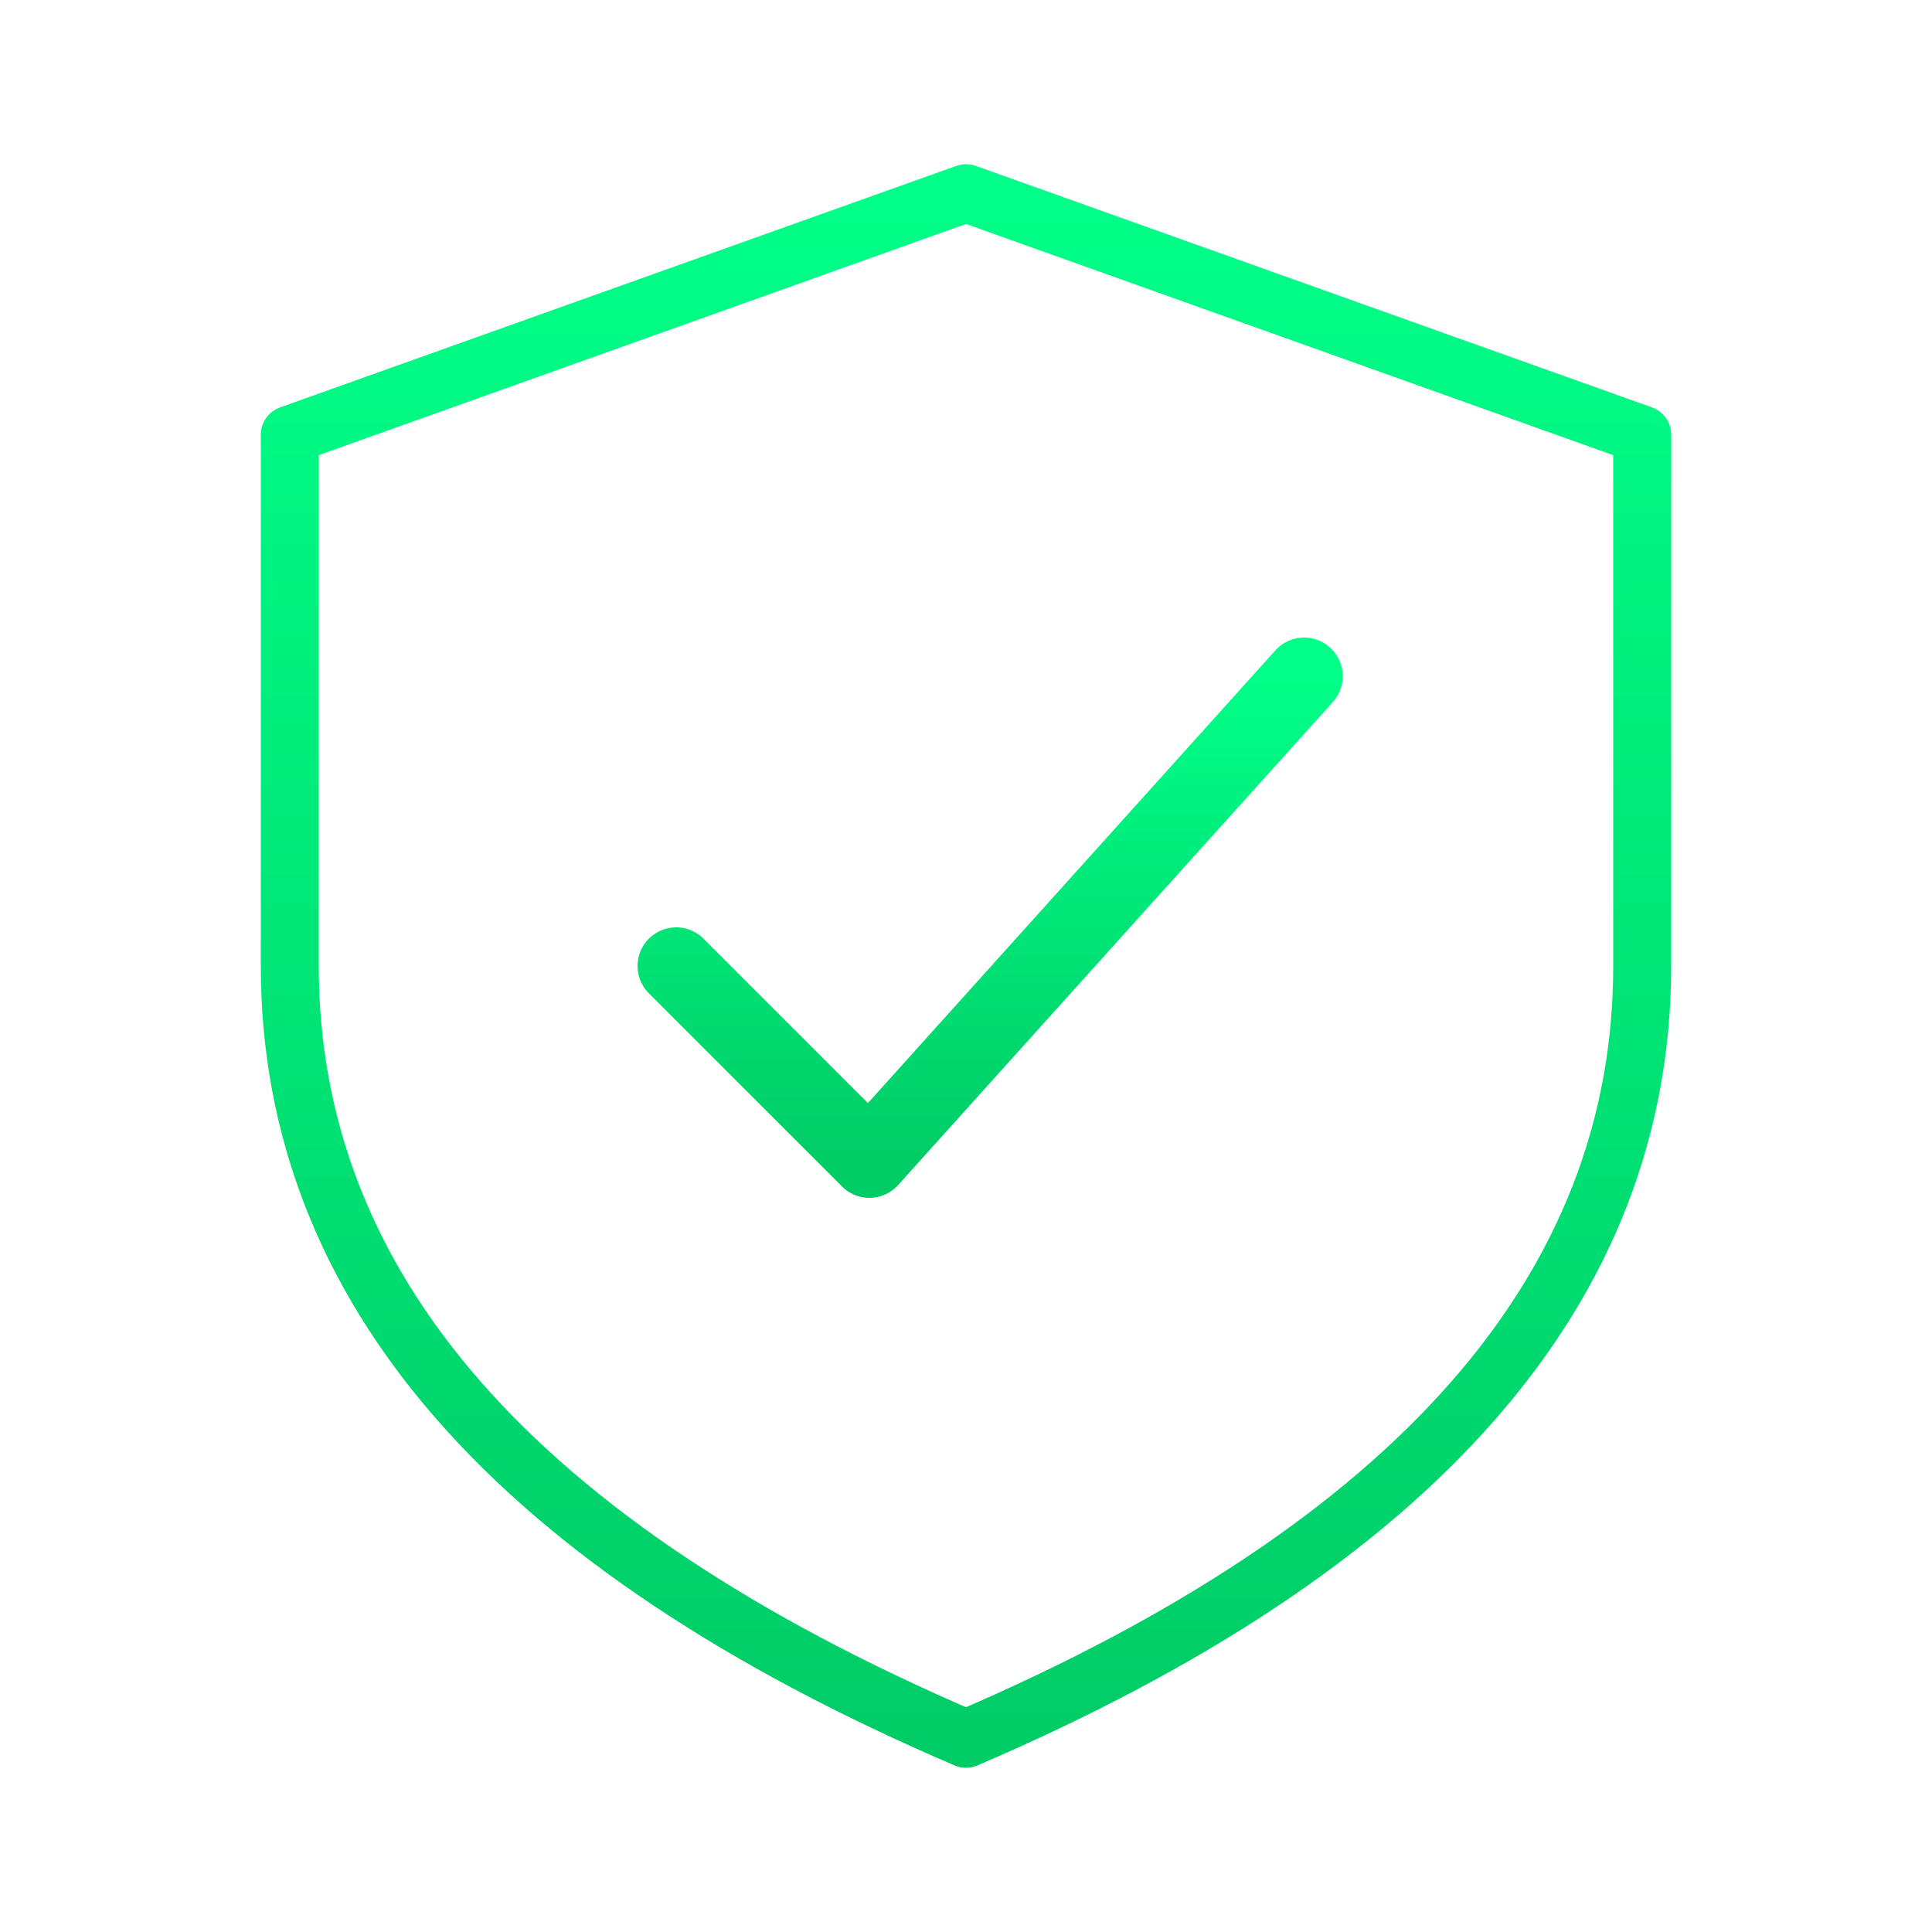
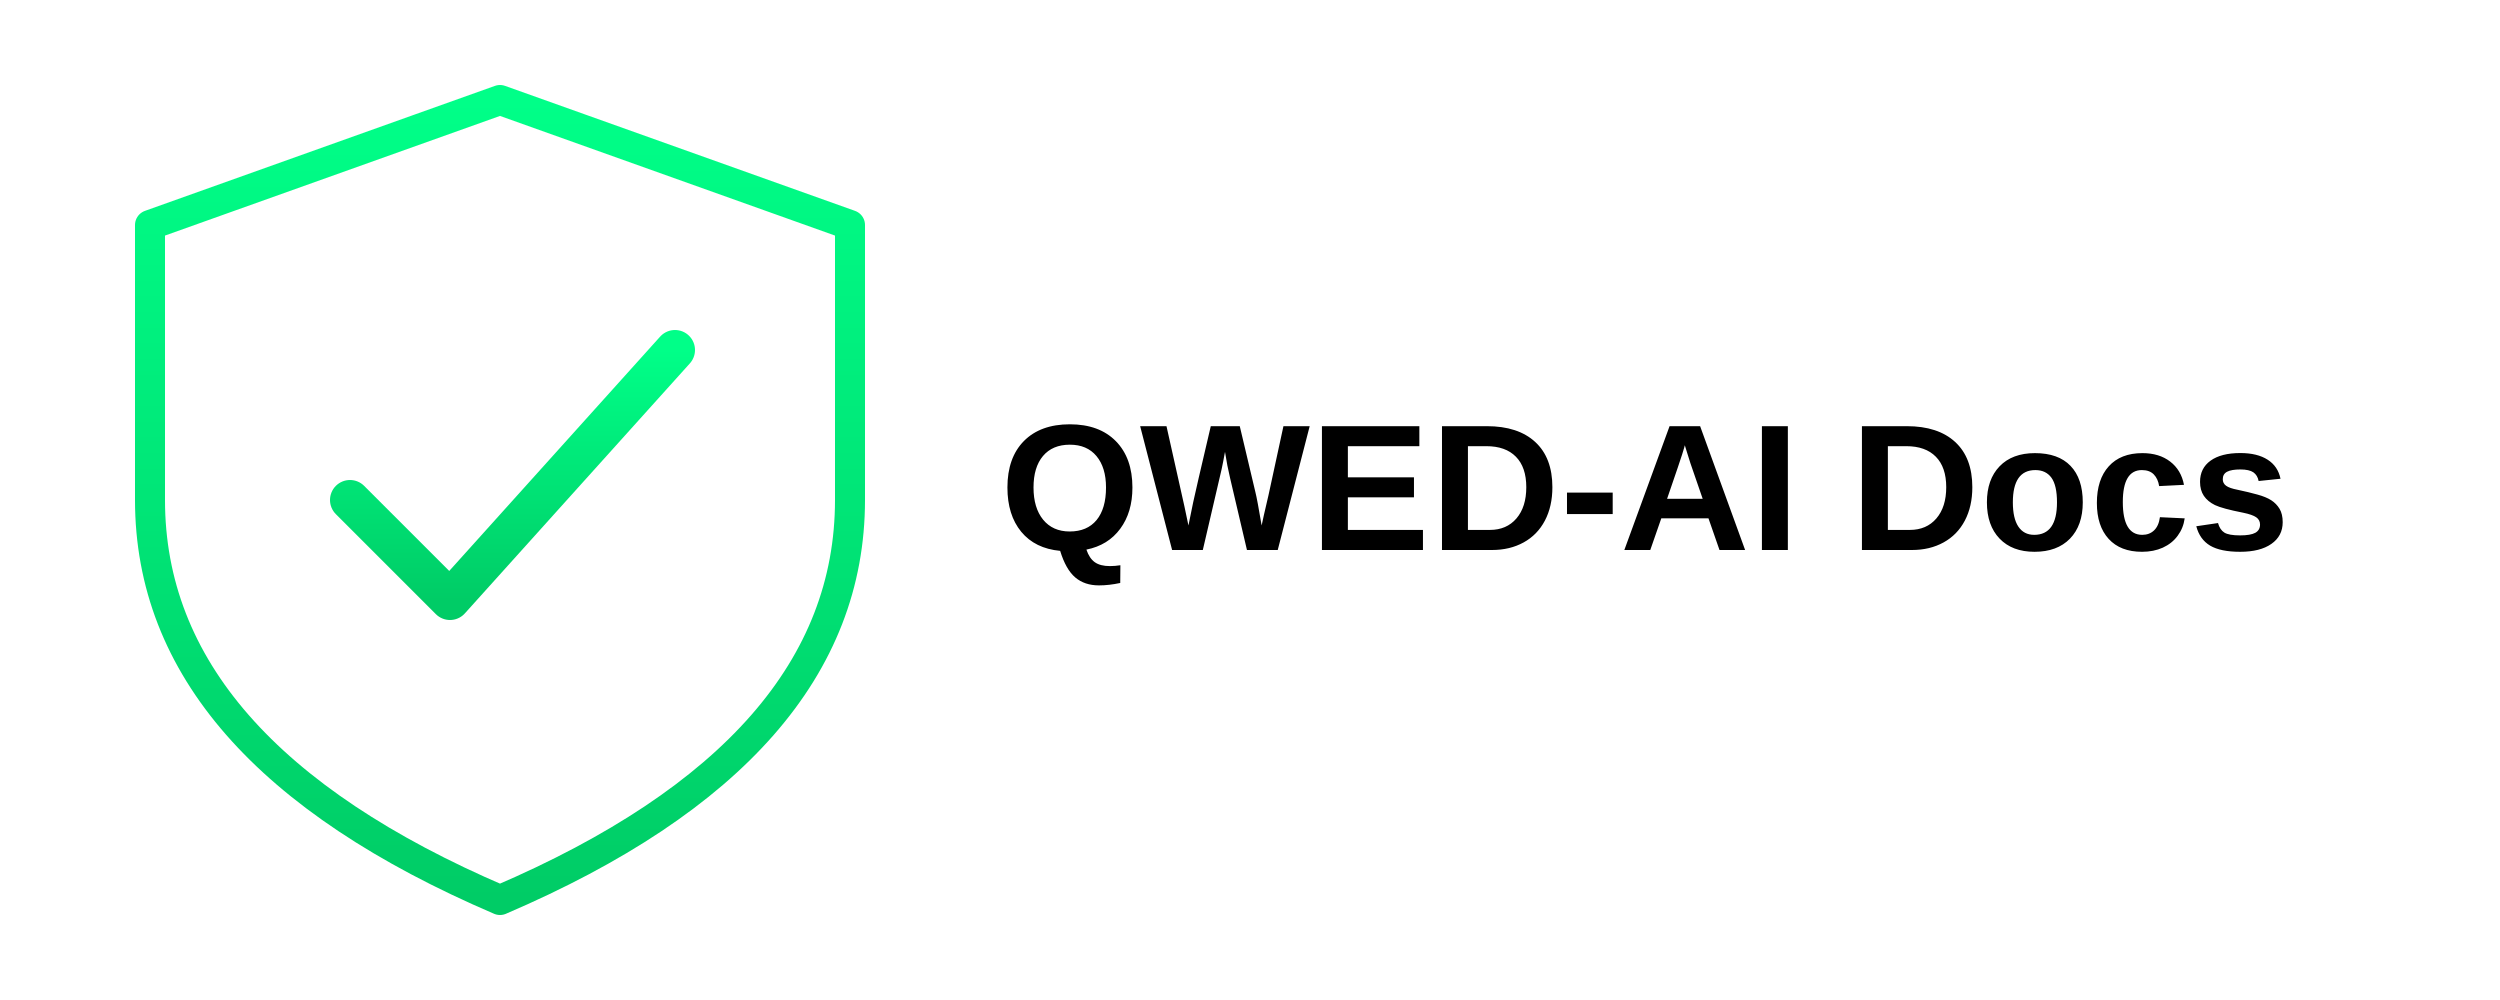
- <svg xmlns="http://www.w3.org/2000/svg" viewBox="0 0 200 200" width="200" height="200">
+ <svg xmlns="http://www.w3.org/2000/svg" viewBox="0 0 500 200" width="500" height="200">
  <defs>
    <linearGradient id="shieldGradient" x1="0%" y1="0%" x2="0%" y2="100%">
      <stop offset="0%" style="stop-color:#00ff88;stop-opacity:1" />
      <stop offset="100%" style="stop-color:#00cc66;stop-opacity:1" />
    </linearGradient>
  </defs>
  <path d="M 100 20             L 170 45             L 170 100             Q 170 150, 100 180             Q 30 150, 30 100             L 30 45             Z" fill="none" stroke="url(#shieldGradient)" stroke-width="6" stroke-linejoin="round" />
  <path d="M 70 100             L 90 120             L 135 70" fill="none" stroke="url(#shieldGradient)" stroke-width="8" stroke-linecap="round" stroke-linejoin="round" />
+   <text x="200" y="110" font-family="Arial, sans-serif" font-size="36" font-weight="bold" fill="#000000">
+     QWED-AI Docs
+   </text>
</svg>
